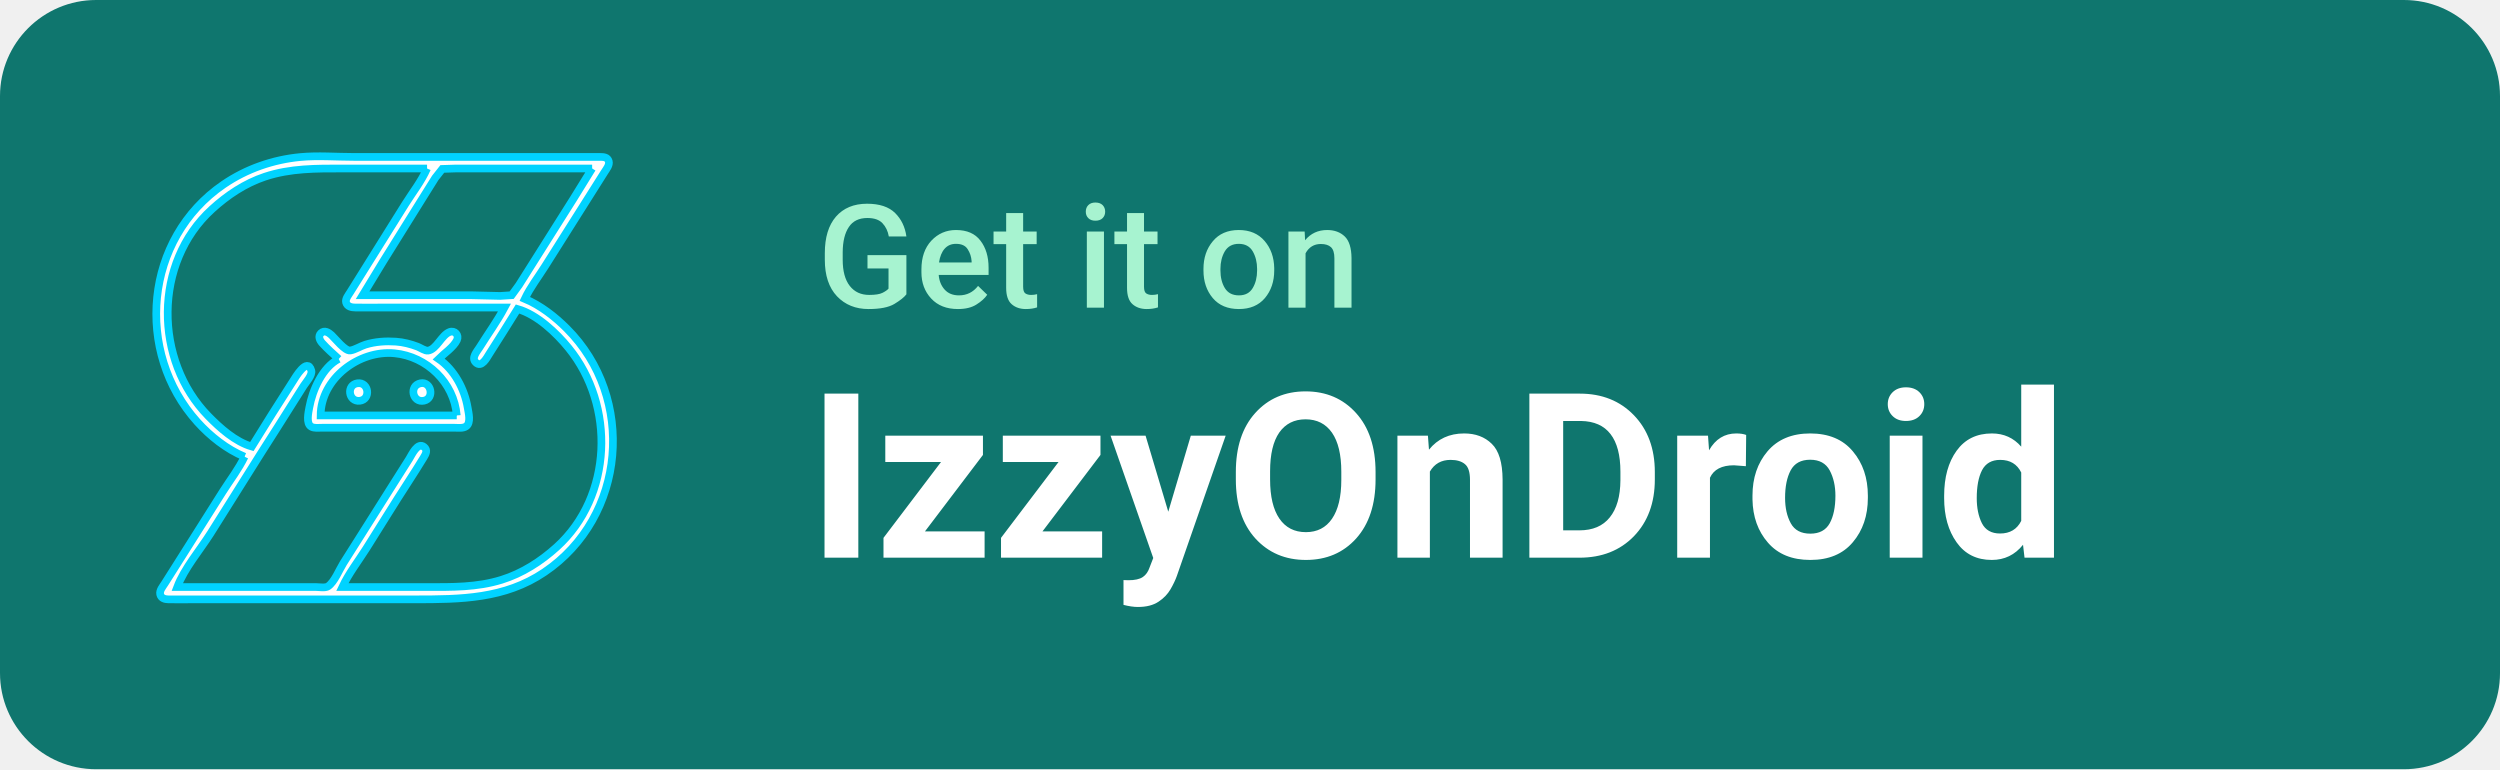
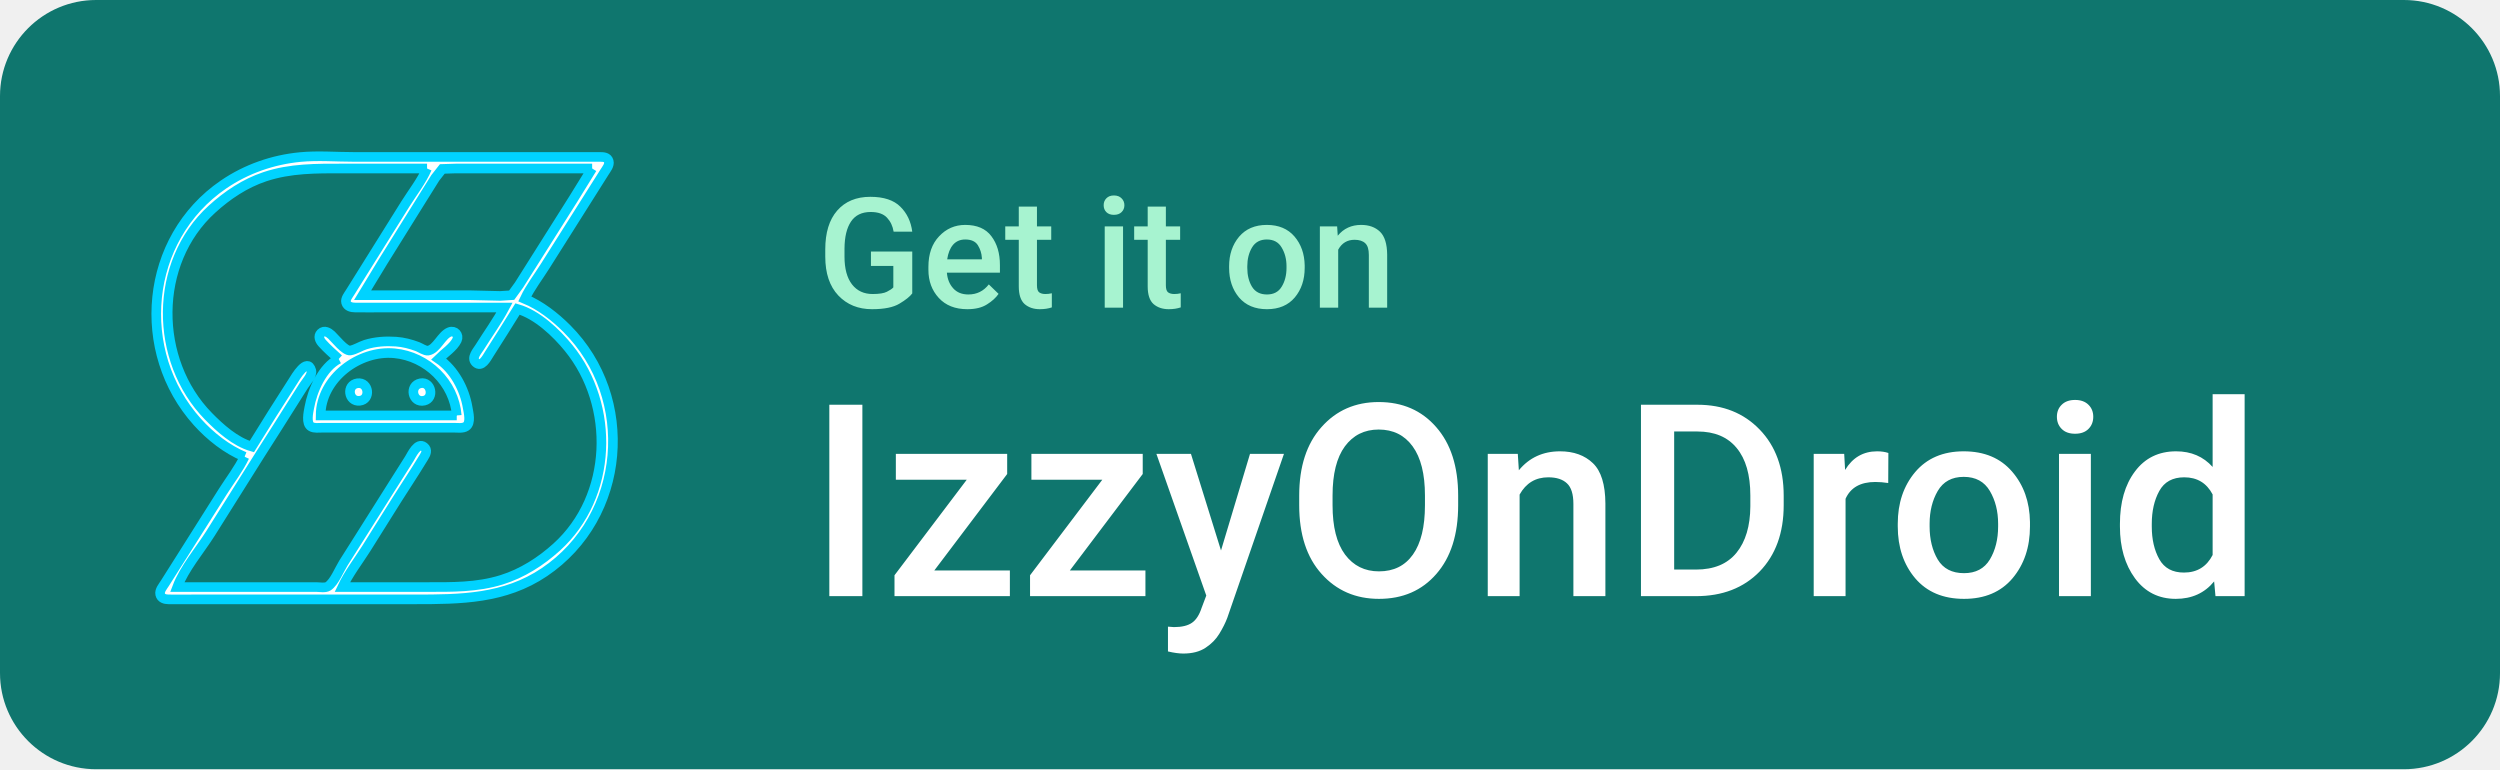
<svg xmlns="http://www.w3.org/2000/svg" width="260" height="80" viewBox="0 0 260 80" fill="none" version="1.1" id="svg4">
  <defs id="defs4">
    <rect x="78.556" y="21.772" width="163.584" height="37.66" id="rect5" />
    <rect x="82.675" y="15.593" width="160.642" height="54.136" id="rect4" />
    <rect x="545.271" y="129.386" width="170.54" height="37.73" id="rect5878" />
    <rect x="79.48" y="243.986" width="98.107" height="19.632" id="rect5297" />
    <rect x="545.271" y="129.386" width="141.004" height="40.574" id="rect5878-3" />
    <rect x="79.48" y="243.986" width="97.837" height="25.86" id="rect5297-6" />
  </defs>
  <rect width="260" height="80" rx="10" fill="#1D5128" id="rect" style="fill:#0F766E;fill-opacity:1;stroke-width:1.992" x="0" y="0" />
-   <path style="fill:#fff;fill-opacity:1;stroke:#00D3FF;stroke-width:0.8;stroke-dasharray:none;stroke-opacity:1" d="m 25.435,47.498 c -0.596,1.26 -1.508,2.437 -2.255,3.615 -1.463,2.307 -2.925,4.615 -4.376,6.929 -0.552,0.881 -1.119,1.753 -1.668,2.636 -0.196,0.315 -0.565,0.729 -0.477,1.129 0.093,0.423 0.495,0.522 0.868,0.527 0.878,0.012 1.758,2.9e-4 2.636,2.9e-4 h 11.221 11.748 c 4.786,0 9.348,-0.04 13.48,-2.826 8.533,-5.752 9.542,-18.136 2.335,-25.34 -1.238,-1.237 -2.739,-2.409 -4.368,-3.088 0.559,-1.183 1.409,-2.28 2.105,-3.389 1.499,-2.39 3.02,-4.765 4.519,-7.154 l 1.664,-2.636 c 0.195,-0.312 0.552,-0.732 0.443,-1.129 -0.118,-0.429 -0.53,-0.451 -0.899,-0.452 H 59.776 48.63 36.807 c -1.833,0 -3.749,-0.161 -5.573,0.013 -2.856,0.272 -5.61,1.23 -7.983,2.851 -8.241,5.629 -9.28,17.415 -2.724,24.7 1.336,1.485 3.049,2.841 4.908,3.615 M 44.413,17.524 c -0.557,1.29 -1.509,2.499 -2.256,3.69 -1.368,2.182 -2.721,4.373 -4.095,6.552 -0.552,0.876 -1.106,1.753 -1.647,2.636 -0.176,0.287 -0.522,0.694 -0.423,1.054 0.122,0.441 0.573,0.522 0.964,0.527 0.979,0.012 1.958,2.9e-4 2.937,2.9e-4 h 12.577 c -0.762,1.431 -1.735,2.766 -2.592,4.142 -0.269,0.431 -0.885,1.086 -0.403,1.564 0.607,0.601 1.141,-0.463 1.41,-0.886 0.985,-1.553 1.979,-3.102 2.941,-4.669 2.036,0.586 4.021,2.471 5.318,4.067 4.849,5.967 4.588,15.412 -1.251,20.697 -1.649,1.493 -3.587,2.735 -5.724,3.4 -2.579,0.802 -5.162,0.755 -7.832,0.755 h -8.736 c 0.653,-1.396 1.656,-2.691 2.481,-3.991 1.462,-2.306 2.881,-4.641 4.372,-6.929 0.55,-0.844 1.086,-1.701 1.613,-2.561 0.217,-0.353 0.442,-0.767 0.033,-1.09 -0.678,-0.535 -1.269,0.808 -1.539,1.241 -1.099,1.764 -2.236,3.505 -3.331,5.272 -1.158,1.868 -2.36,3.708 -3.522,5.573 -0.414,0.665 -0.931,1.971 -1.584,2.408 -0.29,0.194 -0.899,0.077 -1.234,0.077 H 29.878 18.431 c 0.733,-1.937 2.35,-3.822 3.46,-5.573 2.337,-3.684 4.625,-7.401 6.985,-11.071 0.915,-1.424 1.796,-2.869 2.711,-4.293 0.24,-0.373 0.924,-1.109 0.788,-1.581 -0.415,-1.445 -1.672,0.747 -1.917,1.129 -1.443,2.245 -2.873,4.504 -4.269,6.778 -1.721,-0.496 -3.298,-1.915 -4.52,-3.163 -5.664,-5.788 -5.738,-15.965 0.378,-21.526 1.602,-1.457 3.428,-2.685 5.498,-3.375 2.664,-0.888 5.362,-0.855 8.133,-0.855 h 8.736 m 17.171,0 -1.954,3.163 -4.039,6.401 -1.617,2.561 -0.763,1.052 -1.191,0.077 -3.088,-0.075 H 37.71 l 2.105,-3.464 3.991,-6.401 1.459,-2.335 0.736,-0.934 1.424,-0.045 h 3.163 10.995 m -26.359,19.807 c -1.699,0.881 -2.733,3.257 -3.056,5.046 -0.093,0.517 -0.365,1.68 0.202,1.999 0.319,0.18 0.77,0.11 1.121,0.11 h 2.41 8.811 2.561 c 0.373,0 0.87,0.079 1.197,-0.14 0.543,-0.364 0.255,-1.432 0.165,-1.969 -0.322,-1.914 -1.393,-3.935 -3.018,-5.046 0.574,-0.574 1.556,-1.223 1.905,-1.958 0.247,-0.521 -0.226,-1.054 -0.775,-0.839 -0.834,0.326 -1.348,1.807 -2.227,1.931 -0.317,0.045 -0.793,-0.298 -1.086,-0.41 -0.721,-0.273 -1.488,-0.472 -2.259,-0.525 -1.057,-0.072 -2.147,-8.89e-4 -3.163,0.31 -0.51,0.156 -1.066,0.534 -1.582,0.612 -0.546,0.083 -1.567,-1.241 -1.958,-1.603 -0.294,-0.272 -0.74,-0.553 -1.097,-0.196 -0.318,0.318 -0.124,0.74 0.126,1.022 0.53,0.596 1.139,1.118 1.724,1.657 m 12.276,5.874 h -14.158 c 0.032,-3.86 4.008,-6.815 7.682,-6.464 3.369,0.322 6.207,3.053 6.477,6.464 M 37.183,39.859 c -1.189,0.156 -0.954,1.953 0.226,1.824 1.188,-0.129 0.959,-1.98 -0.226,-1.824 m 6.552,2.91e-4 c -1.219,0.237 -0.842,2.085 0.376,1.81 1.097,-0.248 0.737,-2.026 -0.376,-1.81 z" id="path1" />
-   <text x="85" y="32" font-family="-apple-system, BlinkMacSystemFont, 'Segoe UI', Roboto, Helvetica, Arial, sans-serif" font-weight="500" font-size="15" fill="#A7F3D0">
+   <path style="fill:#fff;fill-opacity:1;stroke:#00D3FF;stroke-width:1;stroke-dasharray:none;stroke-opacity:1" d="m 25.435,47.498 c -0.596,1.26 -1.508,2.437 -2.255,3.615 -1.463,2.307 -2.925,4.615 -4.376,6.929 -0.552,0.881 -1.119,1.753 -1.668,2.636 -0.196,0.315 -0.565,0.729 -0.477,1.129 0.093,0.423 0.495,0.522 0.868,0.527 0.878,0.012 1.758,2.9e-4 2.636,2.9e-4 h 11.221 11.748 c 4.786,0 9.348,-0.04 13.48,-2.826 8.533,-5.752 9.542,-18.136 2.335,-25.34 -1.238,-1.237 -2.739,-2.409 -4.368,-3.088 0.559,-1.183 1.409,-2.28 2.105,-3.389 1.499,-2.39 3.02,-4.765 4.519,-7.154 l 1.664,-2.636 c 0.195,-0.312 0.552,-0.732 0.443,-1.129 -0.118,-0.429 -0.53,-0.451 -0.899,-0.452 H 59.776 48.63 36.807 c -1.833,0 -3.749,-0.161 -5.573,0.013 -2.856,0.272 -5.61,1.23 -7.983,2.851 -8.241,5.629 -9.28,17.415 -2.724,24.7 1.336,1.485 3.049,2.841 4.908,3.615 M 44.413,17.524 c -0.557,1.29 -1.509,2.499 -2.256,3.69 -1.368,2.182 -2.721,4.373 -4.095,6.552 -0.552,0.876 -1.106,1.753 -1.647,2.636 -0.176,0.287 -0.522,0.694 -0.423,1.054 0.122,0.441 0.573,0.522 0.964,0.527 0.979,0.012 1.958,2.9e-4 2.937,2.9e-4 h 12.577 c -0.762,1.431 -1.735,2.766 -2.592,4.142 -0.269,0.431 -0.885,1.086 -0.403,1.564 0.607,0.601 1.141,-0.463 1.41,-0.886 0.985,-1.553 1.979,-3.102 2.941,-4.669 2.036,0.586 4.021,2.471 5.318,4.067 4.849,5.967 4.588,15.412 -1.251,20.697 -1.649,1.493 -3.587,2.735 -5.724,3.4 -2.579,0.802 -5.162,0.755 -7.832,0.755 h -8.736 c 0.653,-1.396 1.656,-2.691 2.481,-3.991 1.462,-2.306 2.881,-4.641 4.372,-6.929 0.55,-0.844 1.086,-1.701 1.613,-2.561 0.217,-0.353 0.442,-0.767 0.033,-1.09 -0.678,-0.535 -1.269,0.808 -1.539,1.241 -1.099,1.764 -2.236,3.505 -3.331,5.272 -1.158,1.868 -2.36,3.708 -3.522,5.573 -0.414,0.665 -0.931,1.971 -1.584,2.408 -0.29,0.194 -0.899,0.077 -1.234,0.077 H 29.878 18.431 c 0.733,-1.937 2.35,-3.822 3.46,-5.573 2.337,-3.684 4.625,-7.401 6.985,-11.071 0.915,-1.424 1.796,-2.869 2.711,-4.293 0.24,-0.373 0.924,-1.109 0.788,-1.581 -0.415,-1.445 -1.672,0.747 -1.917,1.129 -1.443,2.245 -2.873,4.504 -4.269,6.778 -1.721,-0.496 -3.298,-1.915 -4.52,-3.163 -5.664,-5.788 -5.738,-15.965 0.378,-21.526 1.602,-1.457 3.428,-2.685 5.498,-3.375 2.664,-0.888 5.362,-0.855 8.133,-0.855 h 8.736 m 17.171,0 -1.954,3.163 -4.039,6.401 -1.617,2.561 -0.763,1.052 -1.191,0.077 -3.088,-0.075 H 37.71 l 2.105,-3.464 3.991,-6.401 1.459,-2.335 0.736,-0.934 1.424,-0.045 h 3.163 10.995 m -26.359,19.807 c -1.699,0.881 -2.733,3.257 -3.056,5.046 -0.093,0.517 -0.365,1.68 0.202,1.999 0.319,0.18 0.77,0.11 1.121,0.11 h 2.41 8.811 2.561 c 0.373,0 0.87,0.079 1.197,-0.14 0.543,-0.364 0.255,-1.432 0.165,-1.969 -0.322,-1.914 -1.393,-3.935 -3.018,-5.046 0.574,-0.574 1.556,-1.223 1.905,-1.958 0.247,-0.521 -0.226,-1.054 -0.775,-0.839 -0.834,0.326 -1.348,1.807 -2.227,1.931 -0.317,0.045 -0.793,-0.298 -1.086,-0.41 -0.721,-0.273 -1.488,-0.472 -2.259,-0.525 -1.057,-0.072 -2.147,-8.89e-4 -3.163,0.31 -0.51,0.156 -1.066,0.534 -1.582,0.612 -0.546,0.083 -1.567,-1.241 -1.958,-1.603 -0.294,-0.272 -0.74,-0.553 -1.097,-0.196 -0.318,0.318 -0.124,0.74 0.126,1.022 0.53,0.596 1.139,1.118 1.724,1.657 m 12.276,5.874 h -14.158 c 0.032,-3.86 4.008,-6.815 7.682,-6.464 3.369,0.322 6.207,3.053 6.477,6.464 M 37.183,39.859 c -1.189,0.156 -0.954,1.953 0.226,1.824 1.188,-0.129 0.959,-1.98 -0.226,-1.824 m 6.552,2.91e-4 c -1.219,0.237 -0.842,2.085 0.376,1.81 1.097,-0.248 0.737,-2.026 -0.376,-1.81 z" id="path1" />
+   <text x="85" y="32" font-family="-apple-system, BlinkMacSystemFont, 'Segoe UI', Roboto, Helvetica, Arial, sans-serif" font-weight="500" font-size="16" fill="#A7F3D0">
    Get it on
  </text>
-   <text x="84" y="58" font-family="-apple-system, BlinkMacSystemFont, 'Segoe UI', Roboto, Helvetica, Arial, sans-serif" font-weight="600" font-size="24" fill="#FFFFFF">
+   <text x="84" y="62" font-family="-apple-system, BlinkMacSystemFont, 'Segoe UI', Roboto, Helvetica, Arial, sans-serif" font-weight="500" font-size="28" fill="#FFFFFF">
    IzzyOnDroid
  </text>
</svg>
